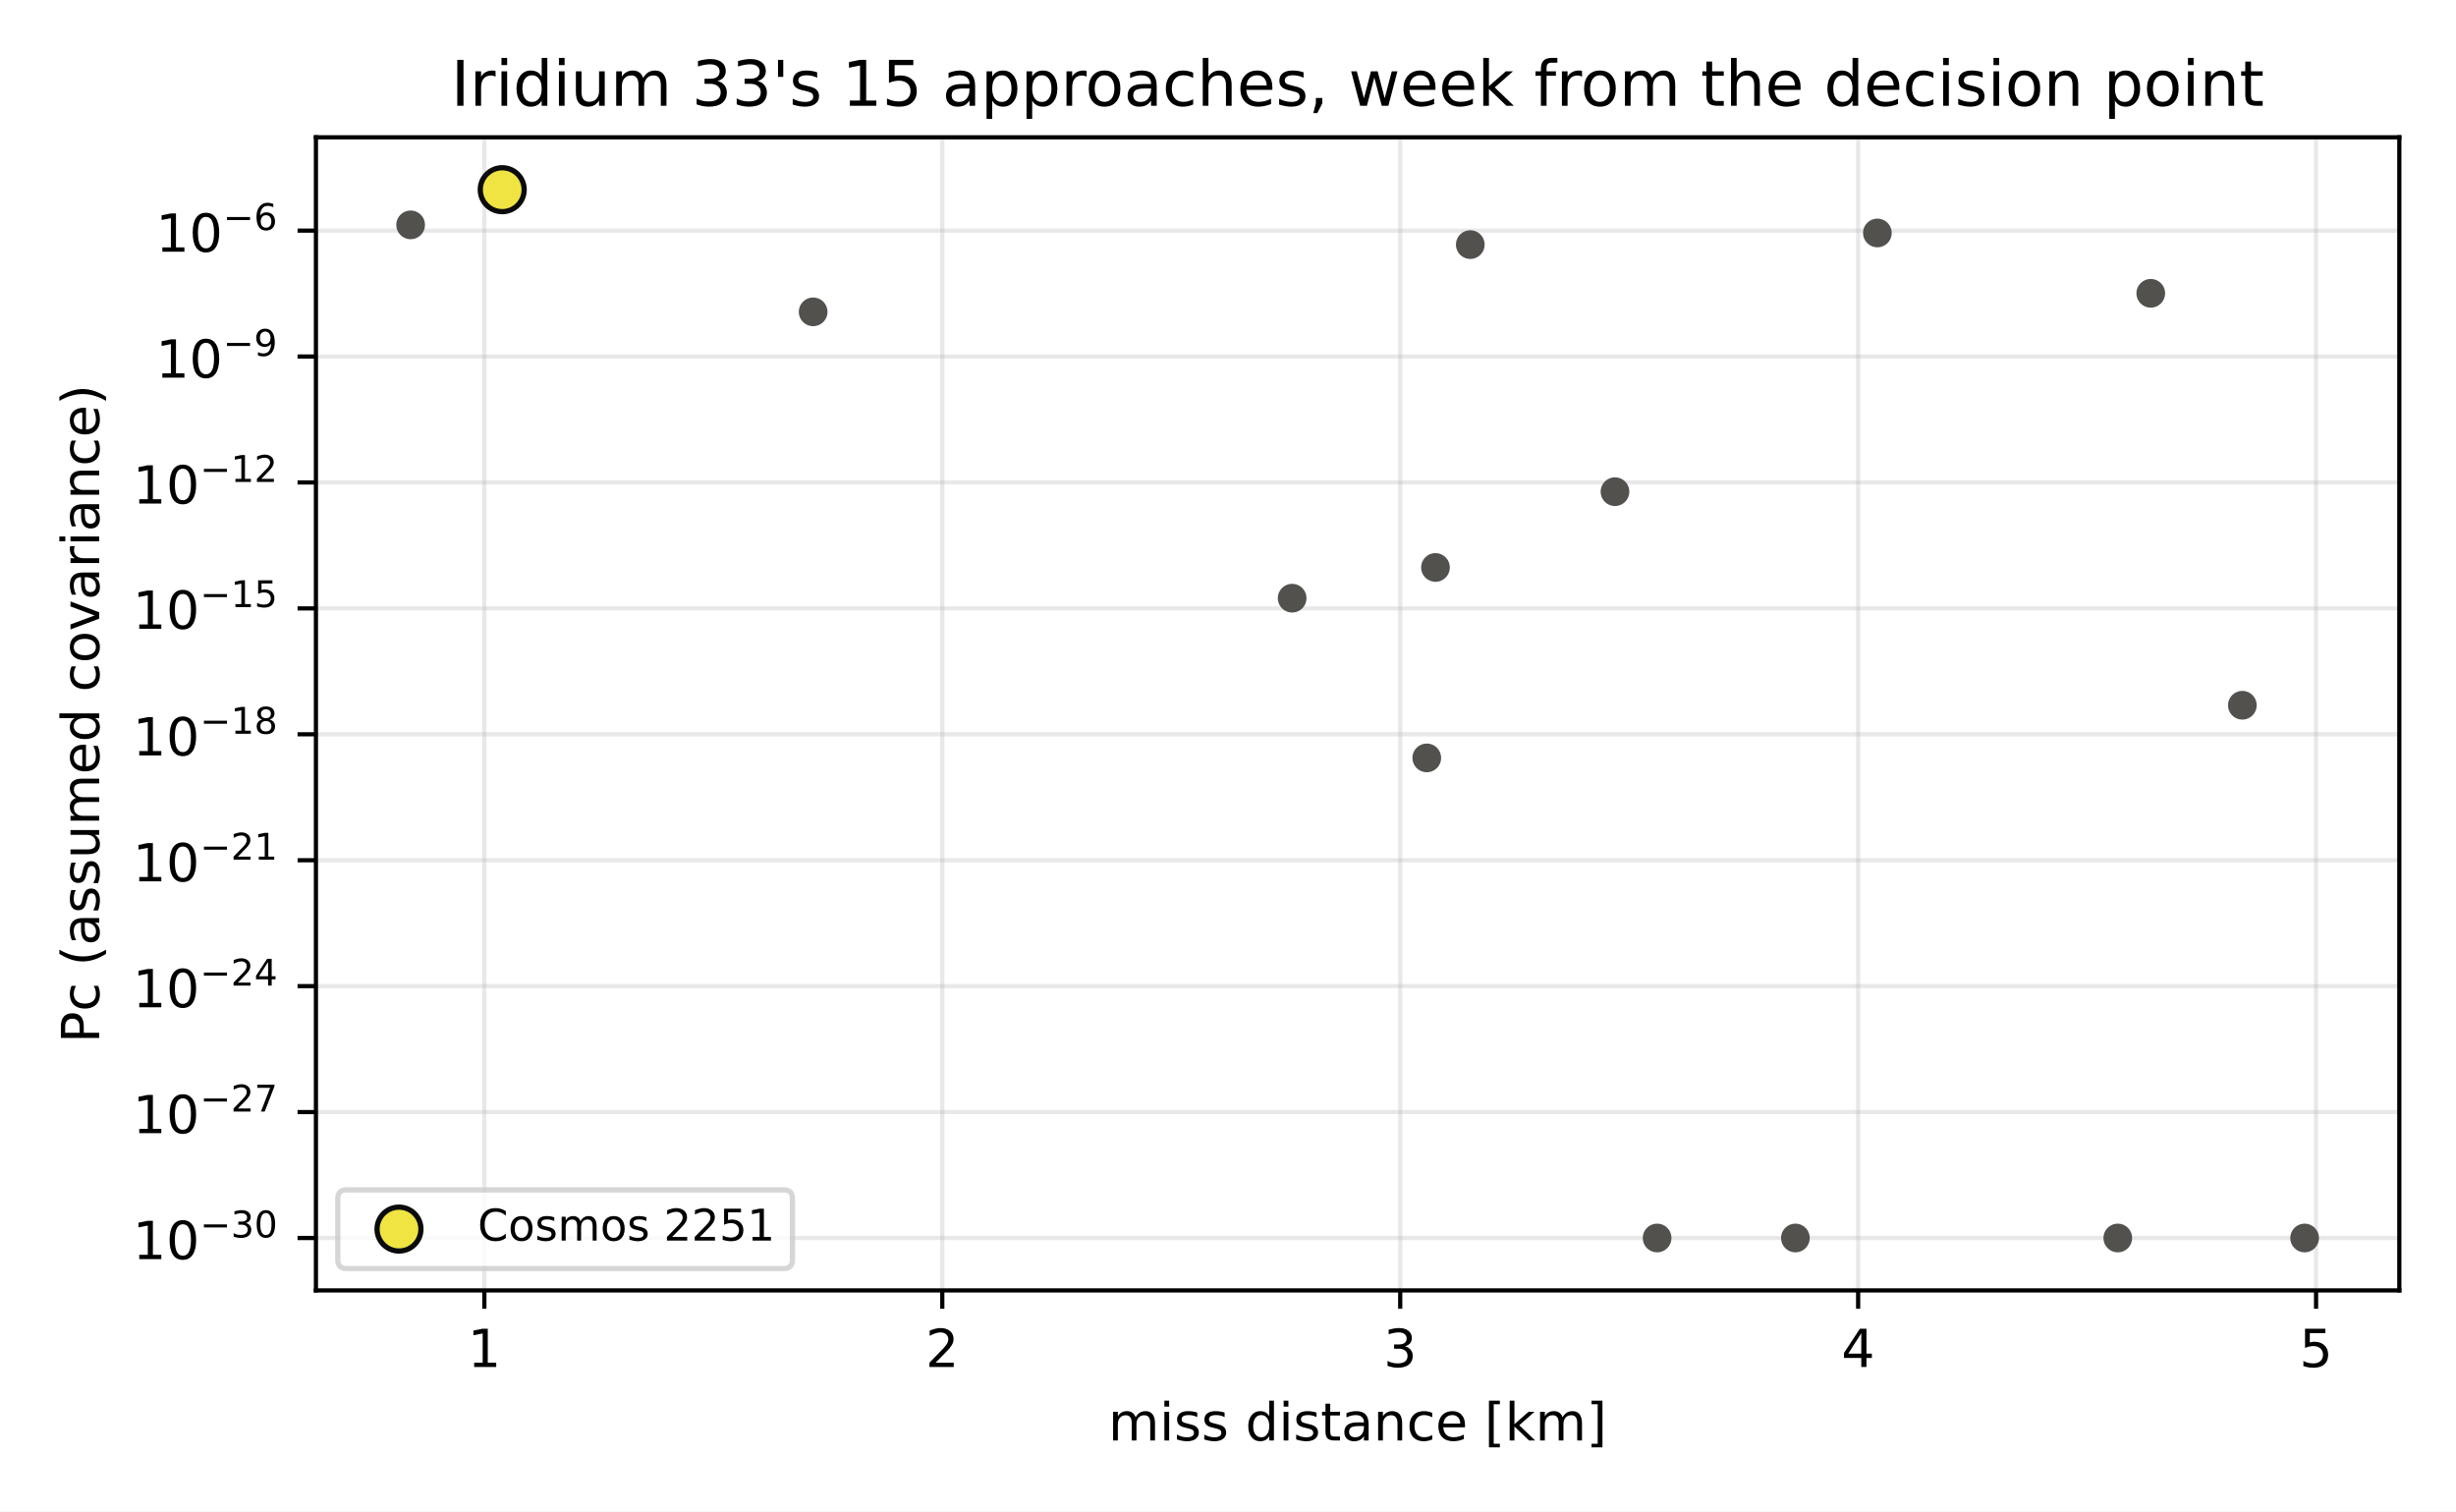
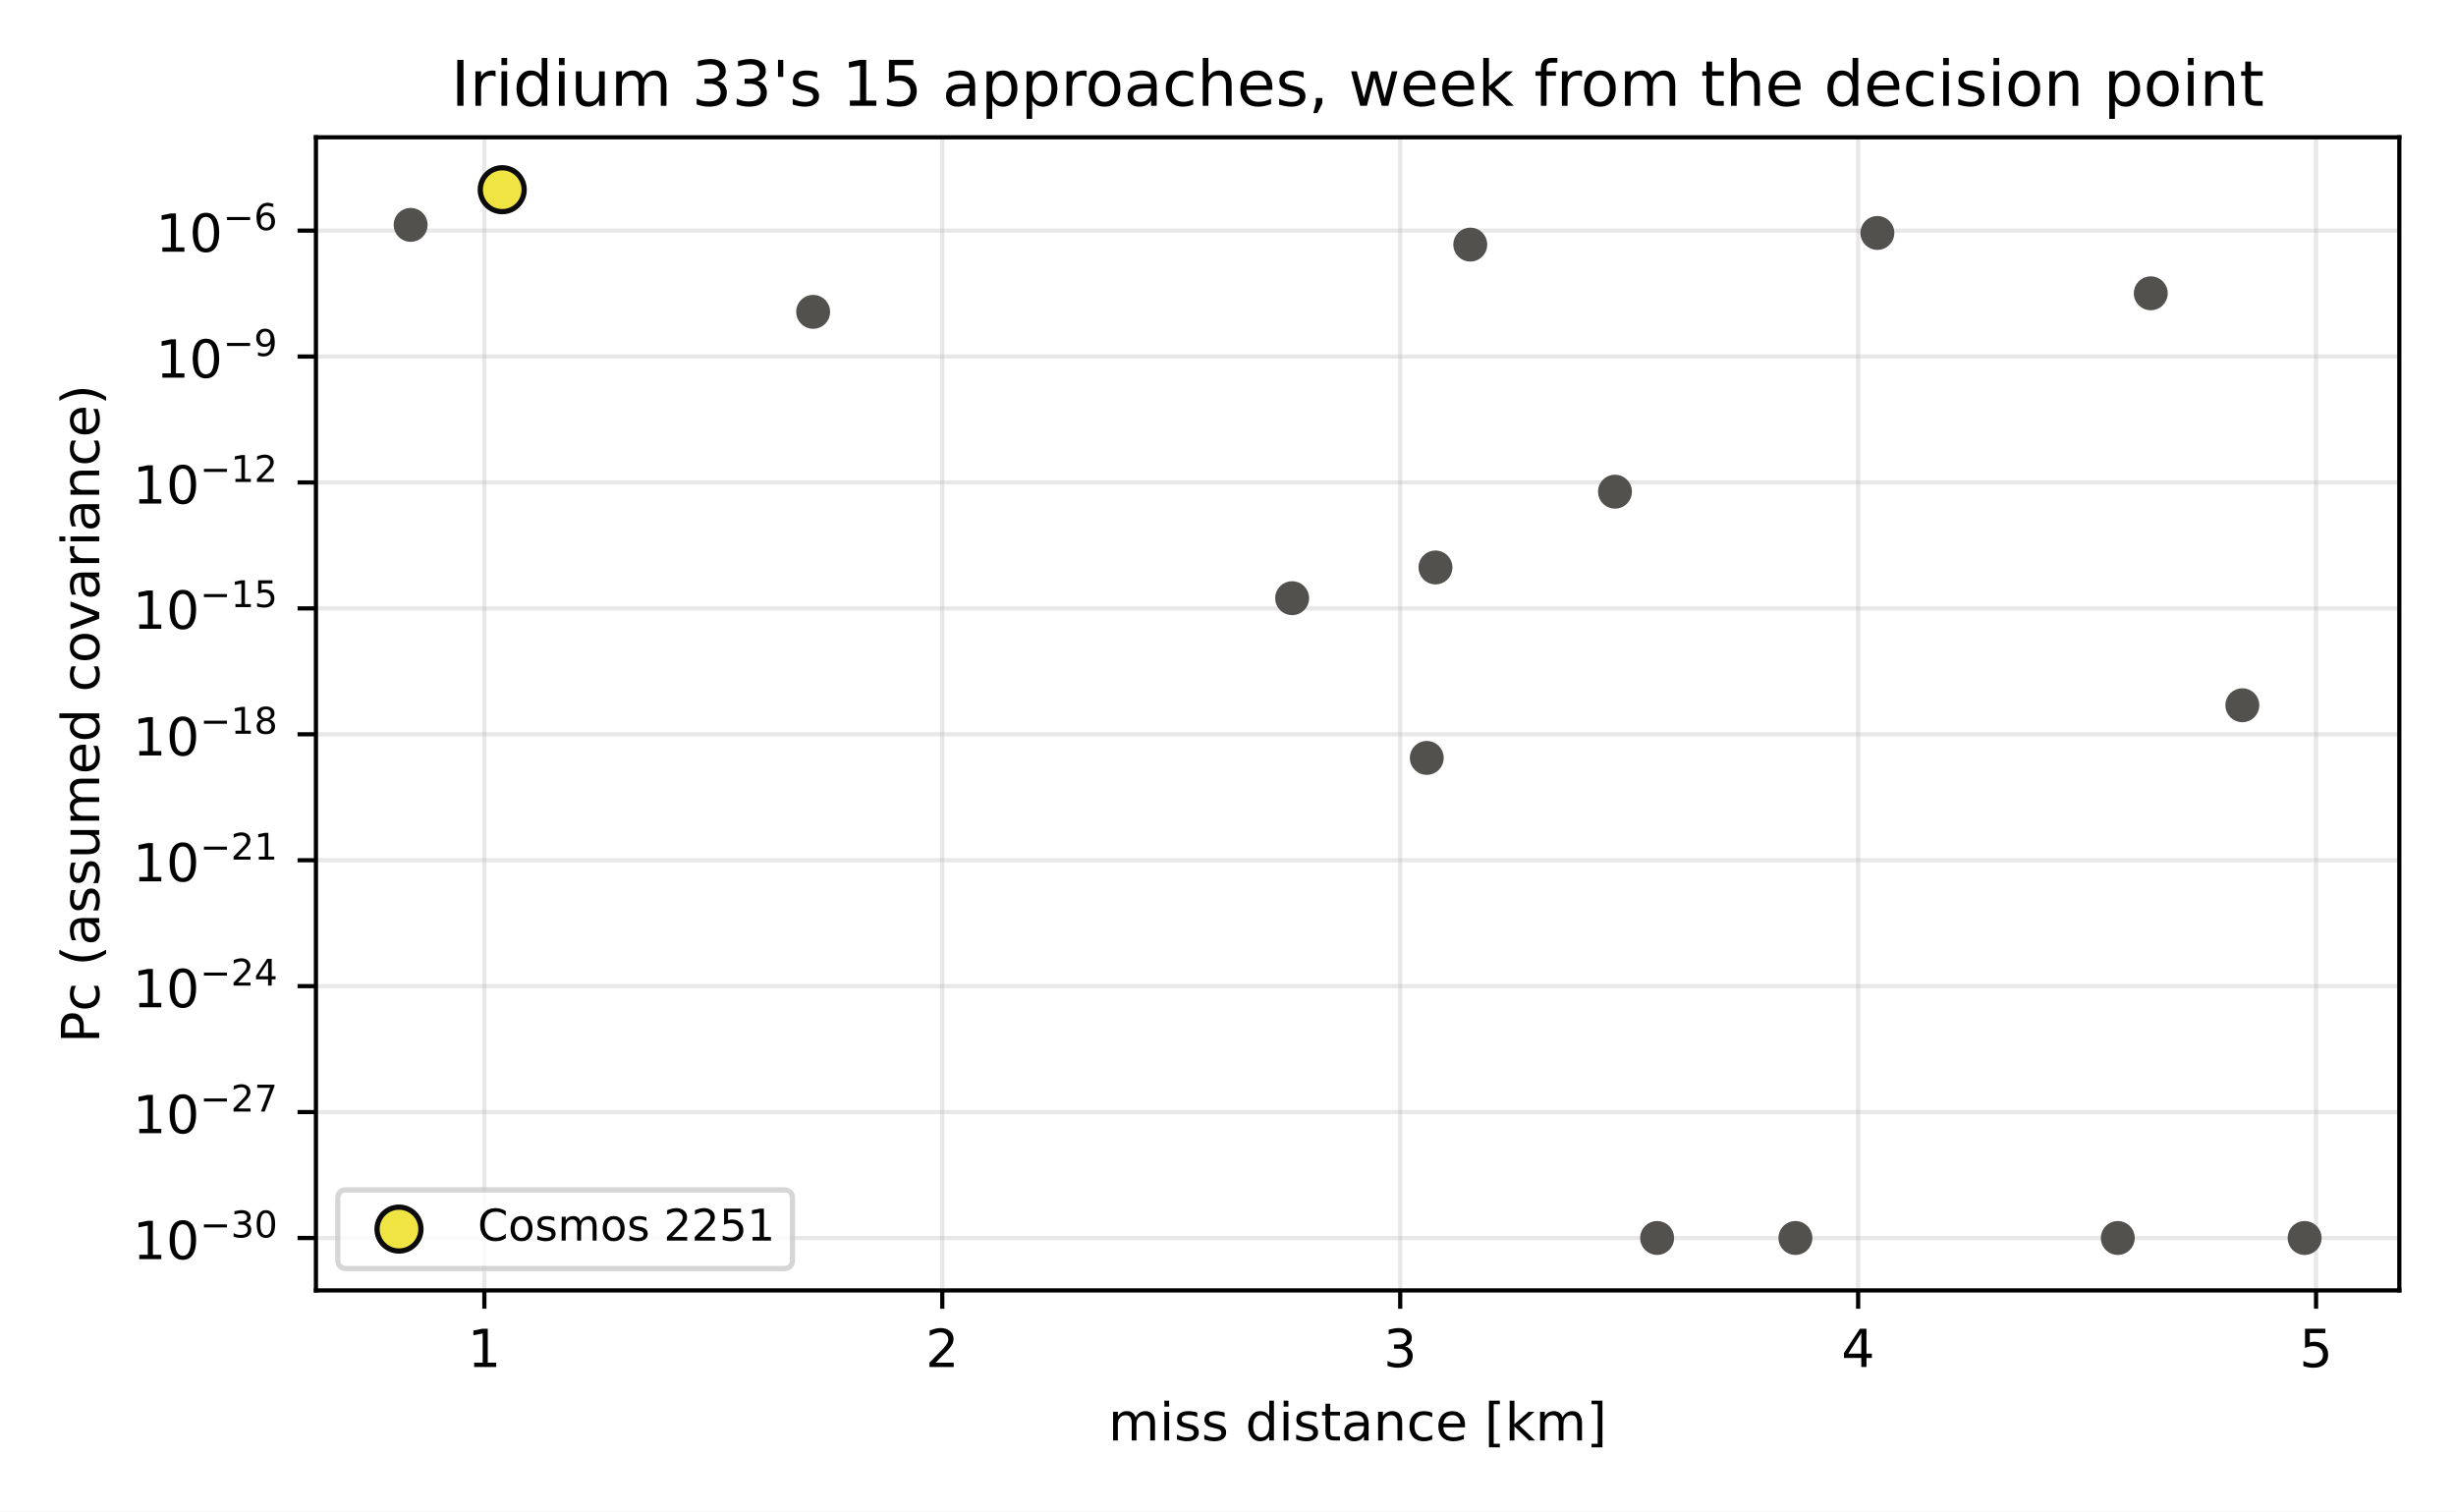
<svg xmlns="http://www.w3.org/2000/svg" xmlns:xlink="http://www.w3.org/1999/xlink" width="468pt" height="288pt" viewBox="0 0 468 288" version="1.1">
  <defs>
    <style type="text/css">*{stroke-linejoin: round; stroke-linecap: butt}</style>
  </defs>
  <g id="figure_1">
    <g id="patch_1">
      <path d="M 0 288  L 468 288  L 468 0  L 0 0  z " style="fill: #ffffff" />
    </g>
    <g id="axes_1">
      <g id="patch_2">
        <path d="M 60.202 245.878  L 457.2 245.878  L 457.2 26.16  L 60.202 26.16  z " style="fill: #ffffff" />
      </g>
      <g id="matplotlib.axis_1">
        <g id="xtick_1">
          <g id="line2d_1">
            <path d="M 92.297 245.878  L 92.297 26.16  " clip-path="url(#pacc70cb035)" style="fill: none; stroke: #b0b0b0; stroke-opacity: 0.3; stroke-width: 0.8; stroke-linecap: square" />
          </g>
          <g id="line2d_2">
            <defs>
              <path id="mb61244df8e" d="M 0 0  L 0 3.5  " style="stroke: #000000; stroke-width: 0.8" />
            </defs>
            <g>
              <use xlink:href="#mb61244df8e" x="92.297" y="245.878" style="stroke: #000000; stroke-width: 0.8" />
            </g>
          </g>
          <g id="text_1">
            <text style="font-size: 10px; font-family: 'DejaVu Sans', 'Bitstream Vera Sans', 'Computer Modern Sans Serif', 'Lucida Grande', 'Verdana', 'Geneva', 'Lucid', 'Arial', 'Helvetica', 'Avant Garde', sans-serif; text-anchor: middle" x="92.297" y="260.475" transform="rotate(-0 92.29654 260.4753)">1</text>
          </g>
        </g>
        <g id="xtick_2">
          <g id="line2d_3">
            <path d="M 179.556 245.878  L 179.556 26.16  " clip-path="url(#pacc70cb035)" style="fill: none; stroke: #b0b0b0; stroke-opacity: 0.3; stroke-width: 0.8; stroke-linecap: square" />
          </g>
          <g id="line2d_4">
            <g>
              <use xlink:href="#mb61244df8e" x="179.556" y="245.878" style="stroke: #000000; stroke-width: 0.8" />
            </g>
          </g>
          <g id="text_2">
            <text style="font-size: 10px; font-family: 'DejaVu Sans', 'Bitstream Vera Sans', 'Computer Modern Sans Serif', 'Lucida Grande', 'Verdana', 'Geneva', 'Lucid', 'Arial', 'Helvetica', 'Avant Garde', sans-serif; text-anchor: middle" x="179.556" y="260.475" transform="rotate(-0 179.5564 260.4753)">2</text>
          </g>
        </g>
        <g id="xtick_3">
          <g id="line2d_5">
            <path d="M 266.816 245.878  L 266.816 26.16  " clip-path="url(#pacc70cb035)" style="fill: none; stroke: #b0b0b0; stroke-opacity: 0.3; stroke-width: 0.8; stroke-linecap: square" />
          </g>
          <g id="line2d_6">
            <g>
              <use xlink:href="#mb61244df8e" x="266.816" y="245.878" style="stroke: #000000; stroke-width: 0.8" />
            </g>
          </g>
          <g id="text_3">
            <text style="font-size: 10px; font-family: 'DejaVu Sans', 'Bitstream Vera Sans', 'Computer Modern Sans Serif', 'Lucida Grande', 'Verdana', 'Geneva', 'Lucid', 'Arial', 'Helvetica', 'Avant Garde', sans-serif; text-anchor: middle" x="266.816" y="260.475" transform="rotate(-0 266.8163 260.4753)">3</text>
          </g>
        </g>
        <g id="xtick_4">
          <g id="line2d_7">
            <path d="M 354.076 245.878  L 354.076 26.16  " clip-path="url(#pacc70cb035)" style="fill: none; stroke: #b0b0b0; stroke-opacity: 0.3; stroke-width: 0.8; stroke-linecap: square" />
          </g>
          <g id="line2d_8">
            <g>
              <use xlink:href="#mb61244df8e" x="354.076" y="245.878" style="stroke: #000000; stroke-width: 0.8" />
            </g>
          </g>
          <g id="text_4">
            <text style="font-size: 10px; font-family: 'DejaVu Sans', 'Bitstream Vera Sans', 'Computer Modern Sans Serif', 'Lucida Grande', 'Verdana', 'Geneva', 'Lucid', 'Arial', 'Helvetica', 'Avant Garde', sans-serif; text-anchor: middle" x="354.076" y="260.475" transform="rotate(-0 354.0762 260.4753)">4</text>
          </g>
        </g>
        <g id="xtick_5">
          <g id="line2d_9">
            <path d="M 441.336 245.878  L 441.336 26.16  " clip-path="url(#pacc70cb035)" style="fill: none; stroke: #b0b0b0; stroke-opacity: 0.3; stroke-width: 0.8; stroke-linecap: square" />
          </g>
          <g id="line2d_10">
            <g>
              <use xlink:href="#mb61244df8e" x="441.336" y="245.878" style="stroke: #000000; stroke-width: 0.8" />
            </g>
          </g>
          <g id="text_5">
            <text style="font-size: 10px; font-family: 'DejaVu Sans', 'Bitstream Vera Sans', 'Computer Modern Sans Serif', 'Lucida Grande', 'Verdana', 'Geneva', 'Lucid', 'Arial', 'Helvetica', 'Avant Garde', sans-serif; text-anchor: middle" x="441.336" y="260.475" transform="rotate(-0 441.3361 260.4753)">5</text>
          </g>
        </g>
        <g id="text_6">
          <text style="font-size: 10px; font-family: 'DejaVu Sans', 'Bitstream Vera Sans', 'Computer Modern Sans Serif', 'Lucida Grande', 'Verdana', 'Geneva', 'Lucid', 'Arial', 'Helvetica', 'Avant Garde', sans-serif; text-anchor: middle" x="258.701" y="274.476" transform="rotate(-0 258.7012 274.4761)">miss distance [km]</text>
        </g>
      </g>
      <g id="matplotlib.axis_2">
        <g id="ytick_1">
          <g id="line2d_11">
            <path d="M 60.202 235.89  L 457.2 235.89  " clip-path="url(#pacc70cb035)" style="fill: none; stroke: #b0b0b0; stroke-opacity: 0.3; stroke-width: 0.8; stroke-linecap: square" />
          </g>
          <g id="line2d_12">
            <defs>
              <path id="m581bd21d73" d="M 0 0  L -3.5 0  " style="stroke: #000000; stroke-width: 0.8" />
            </defs>
            <g>
              <use xlink:href="#m581bd21d73" x="60.202" y="235.89" style="stroke: #000000; stroke-width: 0.8" />
            </g>
          </g>
          <g id="text_7">
            <g transform="translate(25.30234 240.5905)">
              <text>
                <tspan x="0" y="-0.675" style="font-size: 10px; font-family: 'DejaVu Sans'">1</tspan>
                <tspan x="6.362" y="-0.675" style="font-size: 10px; font-family: 'DejaVu Sans'">0</tspan>
                <tspan x="12.82" y="-4.805" style="font-size: 7px; font-family: 'DejaVu Sans'">−</tspan>
                <tspan x="18.686" y="-4.805" style="font-size: 7px; font-family: 'DejaVu Sans'">3</tspan>
                <tspan x="23.139" y="-4.805" style="font-size: 7px; font-family: 'DejaVu Sans'">0</tspan>
              </text>
            </g>
          </g>
        </g>
        <g id="ytick_2">
          <g id="line2d_13">
            <path d="M 60.202 211.897  L 457.2 211.897  " clip-path="url(#pacc70cb035)" style="fill: none; stroke: #b0b0b0; stroke-opacity: 0.3; stroke-width: 0.8; stroke-linecap: square" />
          </g>
          <g id="line2d_14">
            <g>
              <use xlink:href="#m581bd21d73" x="60.202" y="211.897" style="stroke: #000000; stroke-width: 0.8" />
            </g>
          </g>
          <g id="text_8">
            <g transform="translate(25.30234 216.5968)">
              <text>
                <tspan x="0" y="-0.675" style="font-size: 10px; font-family: 'DejaVu Sans'">1</tspan>
                <tspan x="6.362" y="-0.675" style="font-size: 10px; font-family: 'DejaVu Sans'">0</tspan>
                <tspan x="12.82" y="-4.805" style="font-size: 7px; font-family: 'DejaVu Sans'">−</tspan>
                <tspan x="18.686" y="-4.805" style="font-size: 7px; font-family: 'DejaVu Sans'">2</tspan>
                <tspan x="23.139" y="-4.805" style="font-size: 7px; font-family: 'DejaVu Sans'">7</tspan>
              </text>
            </g>
          </g>
        </g>
        <g id="ytick_3">
          <g id="line2d_15">
            <path d="M 60.202 187.903  L 457.2 187.903  " clip-path="url(#pacc70cb035)" style="fill: none; stroke: #b0b0b0; stroke-opacity: 0.3; stroke-width: 0.8; stroke-linecap: square" />
          </g>
          <g id="line2d_16">
            <g>
              <use xlink:href="#m581bd21d73" x="60.202" y="187.903" style="stroke: #000000; stroke-width: 0.8" />
            </g>
          </g>
          <g id="text_9">
            <g transform="translate(25.30234 192.6032)">
              <text>
                <tspan x="0" y="-0.675" style="font-size: 10px; font-family: 'DejaVu Sans'">1</tspan>
                <tspan x="6.362" y="-0.675" style="font-size: 10px; font-family: 'DejaVu Sans'">0</tspan>
                <tspan x="12.82" y="-4.805" style="font-size: 7px; font-family: 'DejaVu Sans'">−</tspan>
                <tspan x="18.686" y="-4.805" style="font-size: 7px; font-family: 'DejaVu Sans'">2</tspan>
                <tspan x="23.139" y="-4.805" style="font-size: 7px; font-family: 'DejaVu Sans'">4</tspan>
              </text>
            </g>
          </g>
        </g>
        <g id="ytick_4">
          <g id="line2d_17">
            <path d="M 60.202 163.91  L 457.2 163.91  " clip-path="url(#pacc70cb035)" style="fill: none; stroke: #b0b0b0; stroke-opacity: 0.3; stroke-width: 0.8; stroke-linecap: square" />
          </g>
          <g id="line2d_18">
            <g>
              <use xlink:href="#m581bd21d73" x="60.202" y="163.91" style="stroke: #000000; stroke-width: 0.8" />
            </g>
          </g>
          <g id="text_10">
            <g transform="translate(25.30234 168.6095)">
              <text>
                <tspan x="0" y="-0.675" style="font-size: 10px; font-family: 'DejaVu Sans'">1</tspan>
                <tspan x="6.362" y="-0.675" style="font-size: 10px; font-family: 'DejaVu Sans'">0</tspan>
                <tspan x="12.82" y="-4.805" style="font-size: 7px; font-family: 'DejaVu Sans'">−</tspan>
                <tspan x="18.686" y="-4.805" style="font-size: 7px; font-family: 'DejaVu Sans'">2</tspan>
                <tspan x="23.139" y="-4.805" style="font-size: 7px; font-family: 'DejaVu Sans'">1</tspan>
              </text>
            </g>
          </g>
        </g>
        <g id="ytick_5">
          <g id="line2d_19">
            <path d="M 60.202 139.916  L 457.2 139.916  " clip-path="url(#pacc70cb035)" style="fill: none; stroke: #b0b0b0; stroke-opacity: 0.3; stroke-width: 0.8; stroke-linecap: square" />
          </g>
          <g id="line2d_20">
            <g>
              <use xlink:href="#m581bd21d73" x="60.202" y="139.916" style="stroke: #000000; stroke-width: 0.8" />
            </g>
          </g>
          <g id="text_11">
            <g transform="translate(25.30234 144.6158)">
              <text>
                <tspan x="0" y="-0.675" style="font-size: 10px; font-family: 'DejaVu Sans'">1</tspan>
                <tspan x="6.362" y="-0.675" style="font-size: 10px; font-family: 'DejaVu Sans'">0</tspan>
                <tspan x="12.82" y="-4.805" style="font-size: 7px; font-family: 'DejaVu Sans'">−</tspan>
                <tspan x="18.686" y="-4.805" style="font-size: 7px; font-family: 'DejaVu Sans'">1</tspan>
                <tspan x="23.139" y="-4.805" style="font-size: 7px; font-family: 'DejaVu Sans'">8</tspan>
              </text>
            </g>
          </g>
        </g>
        <g id="ytick_6">
          <g id="line2d_21">
            <path d="M 60.202 115.922  L 457.2 115.922  " clip-path="url(#pacc70cb035)" style="fill: none; stroke: #b0b0b0; stroke-opacity: 0.3; stroke-width: 0.8; stroke-linecap: square" />
          </g>
          <g id="line2d_22">
            <g>
              <use xlink:href="#m581bd21d73" x="60.202" y="115.922" style="stroke: #000000; stroke-width: 0.8" />
            </g>
          </g>
          <g id="text_12">
            <g transform="translate(25.30234 120.5722)">
              <text>
                <tspan x="0" y="-0.762" style="font-size: 10px; font-family: 'DejaVu Sans'">1</tspan>
                <tspan x="6.362" y="-0.762" style="font-size: 10px; font-family: 'DejaVu Sans'">0</tspan>
                <tspan x="12.82" y="-4.892" style="font-size: 7px; font-family: 'DejaVu Sans'">−</tspan>
                <tspan x="18.686" y="-4.892" style="font-size: 7px; font-family: 'DejaVu Sans'">1</tspan>
                <tspan x="23.139" y="-4.892" style="font-size: 7px; font-family: 'DejaVu Sans'">5</tspan>
              </text>
            </g>
          </g>
        </g>
        <g id="ytick_7">
          <g id="line2d_23">
            <path d="M 60.202 91.929  L 457.2 91.929  " clip-path="url(#pacc70cb035)" style="fill: none; stroke: #b0b0b0; stroke-opacity: 0.3; stroke-width: 0.8; stroke-linecap: square" />
          </g>
          <g id="line2d_24">
            <g>
              <use xlink:href="#m581bd21d73" x="60.202" y="91.929" style="stroke: #000000; stroke-width: 0.8" />
            </g>
          </g>
          <g id="text_13">
            <g transform="translate(25.30234 96.62852)">
              <text>
                <tspan x="0" y="-0.675" style="font-size: 10px; font-family: 'DejaVu Sans'">1</tspan>
                <tspan x="6.362" y="-0.675" style="font-size: 10px; font-family: 'DejaVu Sans'">0</tspan>
                <tspan x="12.82" y="-4.805" style="font-size: 7px; font-family: 'DejaVu Sans'">−</tspan>
                <tspan x="18.686" y="-4.805" style="font-size: 7px; font-family: 'DejaVu Sans'">1</tspan>
                <tspan x="23.139" y="-4.805" style="font-size: 7px; font-family: 'DejaVu Sans'">2</tspan>
              </text>
            </g>
          </g>
        </g>
        <g id="ytick_8">
          <g id="line2d_25">
            <path d="M 60.202 67.935  L 457.2 67.935  " clip-path="url(#pacc70cb035)" style="fill: none; stroke: #b0b0b0; stroke-opacity: 0.3; stroke-width: 0.8; stroke-linecap: square" />
          </g>
          <g id="line2d_26">
            <g>
              <use xlink:href="#m581bd21d73" x="60.202" y="67.935" style="stroke: #000000; stroke-width: 0.8" />
            </g>
          </g>
          <g id="text_14">
            <g transform="translate(29.70234 72.63486)">
              <text>
                <tspan x="0" y="-0.675" style="font-size: 10px; font-family: 'DejaVu Sans'">1</tspan>
                <tspan x="6.362" y="-0.675" style="font-size: 10px; font-family: 'DejaVu Sans'">0</tspan>
                <tspan x="12.82" y="-4.805" style="font-size: 7px; font-family: 'DejaVu Sans'">−</tspan>
                <tspan x="18.686" y="-4.805" style="font-size: 7px; font-family: 'DejaVu Sans'">9</tspan>
              </text>
            </g>
          </g>
        </g>
        <g id="ytick_9">
          <g id="line2d_27">
            <path d="M 60.202 43.941  L 457.2 43.941  " clip-path="url(#pacc70cb035)" style="fill: none; stroke: #b0b0b0; stroke-opacity: 0.3; stroke-width: 0.8; stroke-linecap: square" />
          </g>
          <g id="line2d_28">
            <g>
              <use xlink:href="#m581bd21d73" x="60.202" y="43.941" style="stroke: #000000; stroke-width: 0.8" />
            </g>
          </g>
          <g id="text_15">
            <g transform="translate(29.70234 48.6412)">
              <text>
                <tspan x="0" y="-0.675" style="font-size: 10px; font-family: 'DejaVu Sans'">1</tspan>
                <tspan x="6.362" y="-0.675" style="font-size: 10px; font-family: 'DejaVu Sans'">0</tspan>
                <tspan x="12.82" y="-4.805" style="font-size: 7px; font-family: 'DejaVu Sans'">−</tspan>
                <tspan x="18.686" y="-4.805" style="font-size: 7px; font-family: 'DejaVu Sans'">6</tspan>
              </text>
            </g>
          </g>
        </g>
        <g id="text_16">
          <text style="font-size: 10px; font-family: 'DejaVu Sans', 'Bitstream Vera Sans', 'Computer Modern Sans Serif', 'Lucida Grande', 'Verdana', 'Geneva', 'Lucid', 'Arial', 'Helvetica', 'Avant Garde', sans-serif; text-anchor: middle" x="18.9" y="136.019" transform="rotate(-90 18.9 136.0188)">Pc (assumed covariance)</text>
        </g>
      </g>
      <g id="PathCollection_1">
-         <path d="M 78.248 45.586  C 78.974 45.586 79.671 45.298 80.184 44.784  C 80.698 44.271 80.986 43.574 80.986 42.848  C 80.986 42.121 80.698 41.425 80.184 40.911  C 79.671 40.398 78.974 40.109 78.248 40.109  C 77.521 40.109 76.825 40.398 76.311 40.911  C 75.798 41.425 75.509 42.121 75.509 42.848  C 75.509 43.574 75.798 44.271 76.311 44.784  C 76.825 45.298 77.521 45.586 78.248 45.586  z " clip-path="url(#pacc70cb035)" style="fill: #52514e" />
-       </g>
-       <g id="PathCollection_2">
-         <path d="M 357.741 47.128  C 358.467 47.128 359.164 46.839 359.678 46.326  C 360.191 45.812 360.48 45.115 360.48 44.389  C 360.48 43.663 360.191 42.966 359.678 42.453  C 359.164 41.939 358.467 41.651 357.741 41.651  C 357.015 41.651 356.318 41.939 355.805 42.453  C 355.291 42.966 355.003 43.663 355.003 44.389  C 355.003 45.115 355.291 45.812 355.805 46.326  C 356.318 46.839 357.015 47.128 357.741 47.128  z " clip-path="url(#pacc70cb035)" style="fill: #52514e" />
-       </g>
-       <g id="PathCollection_3">
-         <path d="M 280.167 49.347  C 280.893 49.347 281.59 49.058 282.104 48.545  C 282.617 48.031 282.906 47.335 282.906 46.608  C 282.906 45.882 282.617 45.185 282.104 44.672  C 281.59 44.158 280.893 43.87 280.167 43.87  C 279.441 43.87 278.744 44.158 278.231 44.672  C 277.717 45.185 277.428 45.882 277.428 46.608  C 277.428 47.335 277.717 48.031 278.231 48.545  C 278.744 49.058 279.441 49.347 280.167 49.347  z " clip-path="url(#pacc70cb035)" style="fill: #52514e" />
-       </g>
-       <g id="PathCollection_4">
-         <path d="M 409.835 58.625  C 410.562 58.625 411.258 58.336 411.772 57.822  C 412.285 57.309 412.574 56.612 412.574 55.886  C 412.574 55.16 412.285 54.463 411.772 53.95  C 411.258 53.436 410.562 53.147 409.835 53.147  C 409.109 53.147 408.412 53.436 407.899 53.95  C 407.385 54.463 407.097 55.16 407.097 55.886  C 407.097 56.612 407.385 57.309 407.899 57.822  C 408.412 58.336 409.109 58.625 409.835 58.625  z " clip-path="url(#pacc70cb035)" style="fill: #52514e" />
-       </g>
-       <g id="PathCollection_5">
-         <path d="M 154.949 62.16  C 155.675 62.16 156.372 61.872 156.886 61.358  C 157.399 60.844 157.688 60.148 157.688 59.421  C 157.688 58.695 157.399 57.999 156.886 57.485  C 156.372 56.971 155.675 56.683 154.949 56.683  C 154.223 56.683 153.526 56.971 153.013 57.485  C 152.499 57.999 152.211 58.695 152.211 59.421  C 152.211 60.148 152.499 60.844 153.013 61.358  C 153.526 61.872 154.223 62.16 154.949 62.16  z " clip-path="url(#pacc70cb035)" style="fill: #52514e" />
-       </g>
-       <g id="PathCollection_6">
-         <path d="M 307.741 96.424  C 308.468 96.424 309.164 96.136 309.678 95.622  C 310.191 95.108 310.48 94.412 310.48 93.686  C 310.48 92.959 310.191 92.263 309.678 91.749  C 309.164 91.235 308.468 90.947 307.741 90.947  C 307.015 90.947 306.318 91.235 305.805 91.749  C 305.291 92.263 305.003 92.959 305.003 93.686  C 305.003 94.412 305.291 95.108 305.805 95.622  C 306.318 96.136 307.015 96.424 307.741 96.424  z " clip-path="url(#pacc70cb035)" style="fill: #52514e" />
-       </g>
-       <g id="PathCollection_7">
-         <path d="M 273.535 110.863  C 274.262 110.863 274.958 110.575 275.472 110.061  C 275.985 109.547 276.274 108.851 276.274 108.124  C 276.274 107.398 275.985 106.702 275.472 106.188  C 274.958 105.674 274.262 105.386 273.535 105.386  C 272.809 105.386 272.112 105.674 271.599 106.188  C 271.085 106.702 270.797 107.398 270.797 108.124  C 270.797 108.851 271.085 109.547 271.599 110.061  C 272.112 110.575 272.809 110.863 273.535 110.863  z " clip-path="url(#pacc70cb035)" style="fill: #52514e" />
-       </g>
-       <g id="PathCollection_8">
-         <path d="M 246.223 116.717  C 246.949 116.717 247.646 116.428 248.159 115.915  C 248.673 115.401 248.962 114.705 248.962 113.978  C 248.962 113.252 248.673 112.555 248.159 112.042  C 247.646 111.528 246.949 111.24 246.223 111.24  C 245.497 111.24 244.8 111.528 244.287 112.042  C 243.773 112.555 243.484 113.252 243.484 113.978  C 243.484 114.705 243.773 115.401 244.287 115.915  C 244.8 116.428 245.497 116.717 246.223 116.717  z " clip-path="url(#pacc70cb035)" style="fill: #52514e" />
-       </g>
-       <g id="PathCollection_9">
-         <path d="M 427.287 137.12  C 428.014 137.12 428.71 136.832 429.224 136.318  C 429.737 135.805 430.026 135.108 430.026 134.382  C 430.026 133.655 429.737 132.959 429.224 132.445  C 428.71 131.932 428.014 131.643 427.287 131.643  C 426.561 131.643 425.864 131.932 425.351 132.445  C 424.837 132.959 424.549 133.655 424.549 134.382  C 424.549 135.108 424.837 135.805 425.351 136.318  C 425.864 136.832 426.561 137.12 427.287 137.12  z " clip-path="url(#pacc70cb035)" style="fill: #52514e" />
-       </g>
-       <g id="PathCollection_10">
-         <path d="M 271.877 147.151  C 272.604 147.151 273.3 146.863 273.814 146.349  C 274.327 145.836 274.616 145.139 274.616 144.413  C 274.616 143.686 274.327 142.99 273.814 142.476  C 273.3 141.963 272.604 141.674 271.877 141.674  C 271.151 141.674 270.454 141.963 269.941 142.476  C 269.427 142.99 269.139 143.686 269.139 144.413  C 269.139 145.139 269.427 145.836 269.941 146.349  C 270.454 146.863 271.151 147.151 271.877 147.151  z " clip-path="url(#pacc70cb035)" style="fill: #52514e" />
-       </g>
-       <g id="PathCollection_11">
-         <path d="M 315.769 238.629  C 316.495 238.629 317.192 238.341 317.706 237.827  C 318.219 237.313 318.508 236.617 318.508 235.89  C 318.508 235.164 318.219 234.468 317.706 233.954  C 317.192 233.44 316.495 233.152 315.769 233.152  C 315.043 233.152 314.346 233.44 313.833 233.954  C 313.319 234.468 313.031 235.164 313.031 235.89  C 313.031 236.617 313.319 237.313 313.833 237.827  C 314.346 238.341 315.043 238.629 315.769 238.629  z " clip-path="url(#pacc70cb035)" style="fill: #52514e" />
-       </g>
-       <g id="PathCollection_12">
-         <path d="M 403.553 238.629  C 404.279 238.629 404.976 238.341 405.489 237.827  C 406.003 237.313 406.291 236.617 406.291 235.89  C 406.291 235.164 406.003 234.468 405.489 233.954  C 404.976 233.44 404.279 233.152 403.553 233.152  C 402.826 233.152 402.13 233.44 401.616 233.954  C 401.103 234.468 400.814 235.164 400.814 235.89  C 400.814 236.617 401.103 237.313 401.616 237.827  C 402.13 238.341 402.826 238.629 403.553 238.629  z " clip-path="url(#pacc70cb035)" style="fill: #52514e" />
-       </g>
-       <g id="PathCollection_13">
-         <path d="M 342.122 238.629  C 342.848 238.629 343.545 238.341 344.058 237.827  C 344.572 237.313 344.86 236.617 344.86 235.89  C 344.86 235.164 344.572 234.468 344.058 233.954  C 343.545 233.44 342.848 233.152 342.122 233.152  C 341.395 233.152 340.699 233.44 340.185 233.954  C 339.672 234.468 339.383 235.164 339.383 235.89  C 339.383 236.617 339.672 237.313 340.185 237.827  C 340.699 238.341 341.395 238.629 342.122 238.629  z " clip-path="url(#pacc70cb035)" style="fill: #52514e" />
-       </g>
-       <g id="PathCollection_14">
-         <path d="M 439.155 238.629  C 439.881 238.629 440.578 238.341 441.091 237.827  C 441.605 237.313 441.893 236.617 441.893 235.89  C 441.893 235.164 441.605 234.468 441.091 233.954  C 440.578 233.44 439.881 233.152 439.155 233.152  C 438.428 233.152 437.732 233.44 437.218 233.954  C 436.705 234.468 436.416 235.164 436.416 235.89  C 436.416 236.617 436.705 237.313 437.218 237.827  C 437.732 238.341 438.428 238.629 439.155 238.629  z " clip-path="url(#pacc70cb035)" style="fill: #52514e" />
+         <defs>
+           <path id="mf6a002f78d" d="M 0 2.739  C 0.726 2.739 1.423 2.45 1.936 1.936  C 2.45 1.423 2.739 0.726 2.739 0  C 2.739 -0.726 2.45 -1.423 1.936 -1.936  C 1.423 -2.45 0.726 -2.739 0 -2.739  C -0.726 -2.739 -1.423 -2.45 -1.936 -1.936  C -2.45 -1.423 -2.739 -0.726 -2.739 0  C -2.739 0.726 -2.45 1.423 -1.936 1.936  C -1.423 2.45 -0.726 2.739 0 2.739  z " style="stroke: #52514e" />
+         </defs>
+         <g clip-path="url(#pacc70cb035)">
+           <use xlink:href="#mf6a002f78d" x="78.248" y="42.848" style="fill: #52514e; stroke: #52514e" />
+           <use xlink:href="#mf6a002f78d" x="357.741" y="44.389" style="fill: #52514e; stroke: #52514e" />
+           <use xlink:href="#mf6a002f78d" x="280.167" y="46.608" style="fill: #52514e; stroke: #52514e" />
+           <use xlink:href="#mf6a002f78d" x="409.835" y="55.886" style="fill: #52514e; stroke: #52514e" />
+           <use xlink:href="#mf6a002f78d" x="154.949" y="59.421" style="fill: #52514e; stroke: #52514e" />
+           <use xlink:href="#mf6a002f78d" x="307.741" y="93.686" style="fill: #52514e; stroke: #52514e" />
+           <use xlink:href="#mf6a002f78d" x="273.535" y="108.124" style="fill: #52514e; stroke: #52514e" />
+           <use xlink:href="#mf6a002f78d" x="246.223" y="113.978" style="fill: #52514e; stroke: #52514e" />
+           <use xlink:href="#mf6a002f78d" x="427.287" y="134.382" style="fill: #52514e; stroke: #52514e" />
+           <use xlink:href="#mf6a002f78d" x="271.877" y="144.413" style="fill: #52514e; stroke: #52514e" />
+           <use xlink:href="#mf6a002f78d" x="315.769" y="235.89" style="fill: #52514e; stroke: #52514e" />
+           <use xlink:href="#mf6a002f78d" x="403.553" y="235.89" style="fill: #52514e; stroke: #52514e" />
+           <use xlink:href="#mf6a002f78d" x="342.122" y="235.89" style="fill: #52514e; stroke: #52514e" />
+           <use xlink:href="#mf6a002f78d" x="439.155" y="235.89" style="fill: #52514e; stroke: #52514e" />
+         </g>
      </g>
      <g id="patch_3">
        <path d="M 60.202 245.878  L 60.202 26.16  " style="fill: none; stroke: #000000; stroke-width: 0.8; stroke-linejoin: miter; stroke-linecap: square" />
      </g>
      <g id="patch_4">
        <path d="M 457.2 245.878  L 457.2 26.16  " style="fill: none; stroke: #000000; stroke-width: 0.8; stroke-linejoin: miter; stroke-linecap: square" />
      </g>
      <g id="patch_5">
        <path d="M 60.202 245.878  L 457.2 245.878  " style="fill: none; stroke: #000000; stroke-width: 0.8; stroke-linejoin: miter; stroke-linecap: square" />
      </g>
      <g id="patch_6">
        <path d="M 60.202 26.16  L 457.2 26.16  " style="fill: none; stroke: #000000; stroke-width: 0.8; stroke-linejoin: miter; stroke-linecap: square" />
      </g>
-       <g id="PathCollection_15">
+       <g id="PathCollection_2">
        <defs>
          <path id="mb56ab3abc9" d="M 0 4.183  C 1.109 4.183 2.174 3.743 2.958 2.958  C 3.743 2.174 4.183 1.109 4.183 0  C 4.183 -1.109 3.743 -2.174 2.958 -2.958  C 2.174 -3.743 1.109 -4.183 0 -4.183  C -1.109 -4.183 -2.174 -3.743 -2.958 -2.958  C -3.743 -2.174 -4.183 -1.109 -4.183 0  C -4.183 1.109 -3.743 2.174 -2.958 2.958  C -2.174 3.743 -1.109 4.183 0 4.183  z " style="stroke: #0b0b0b" />
        </defs>
        <g clip-path="url(#pacc70cb035)">
          <use xlink:href="#mb56ab3abc9" x="95.7" y="36.147" style="fill: #f0e442; stroke: #0b0b0b" />
        </g>
      </g>
      <g id="text_17">
        <text style="font-size: 12px; font-family: 'DejaVu Sans', 'Bitstream Vera Sans', 'Computer Modern Sans Serif', 'Lucida Grande', 'Verdana', 'Geneva', 'Lucid', 'Arial', 'Helvetica', 'Avant Garde', sans-serif; text-anchor: middle" x="258.701" y="20.16" transform="rotate(-0 258.7012 20.16)">Iridium 33's 15 approaches, week from the decision point</text>
      </g>
      <g id="legend_1">
        <g id="patch_7">
          <path d="M 66.033 241.713  L 149.34 241.713  Q 151.006 241.713 151.006 240.047  L 151.006 228.384  Q 151.006 226.718 149.34 226.718  L 66.033 226.718  Q 64.367 226.718 64.367 228.384  L 64.367 240.047  Q 64.367 241.713 66.033 241.713  z " style="fill: #ffffff; opacity: 0.8; stroke: #cccccc; stroke-linejoin: miter" />
        </g>
-         <g id="PathCollection_16">
+         <g id="PathCollection_3">
          <g>
            <use xlink:href="#mb56ab3abc9" x="76.029" y="234.193" style="fill: #f0e442; stroke: #0b0b0b" />
          </g>
        </g>
        <g id="text_18">
          <text style="font-size: 8.33px; font-family: 'DejaVu Sans', 'Bitstream Vera Sans', 'Computer Modern Sans Serif', 'Lucida Grande', 'Verdana', 'Geneva', 'Lucid', 'Arial', 'Helvetica', 'Avant Garde', sans-serif; text-anchor: start" x="91.023" y="236.38" transform="rotate(-0 91.02334 236.3795)">Cosmos 2251</text>
        </g>
      </g>
    </g>
  </g>
  <defs>
    <clipPath id="pacc70cb035">
      <rect x="60.202" y="26.16" width="396.998" height="219.718" />
    </clipPath>
  </defs>
</svg>
